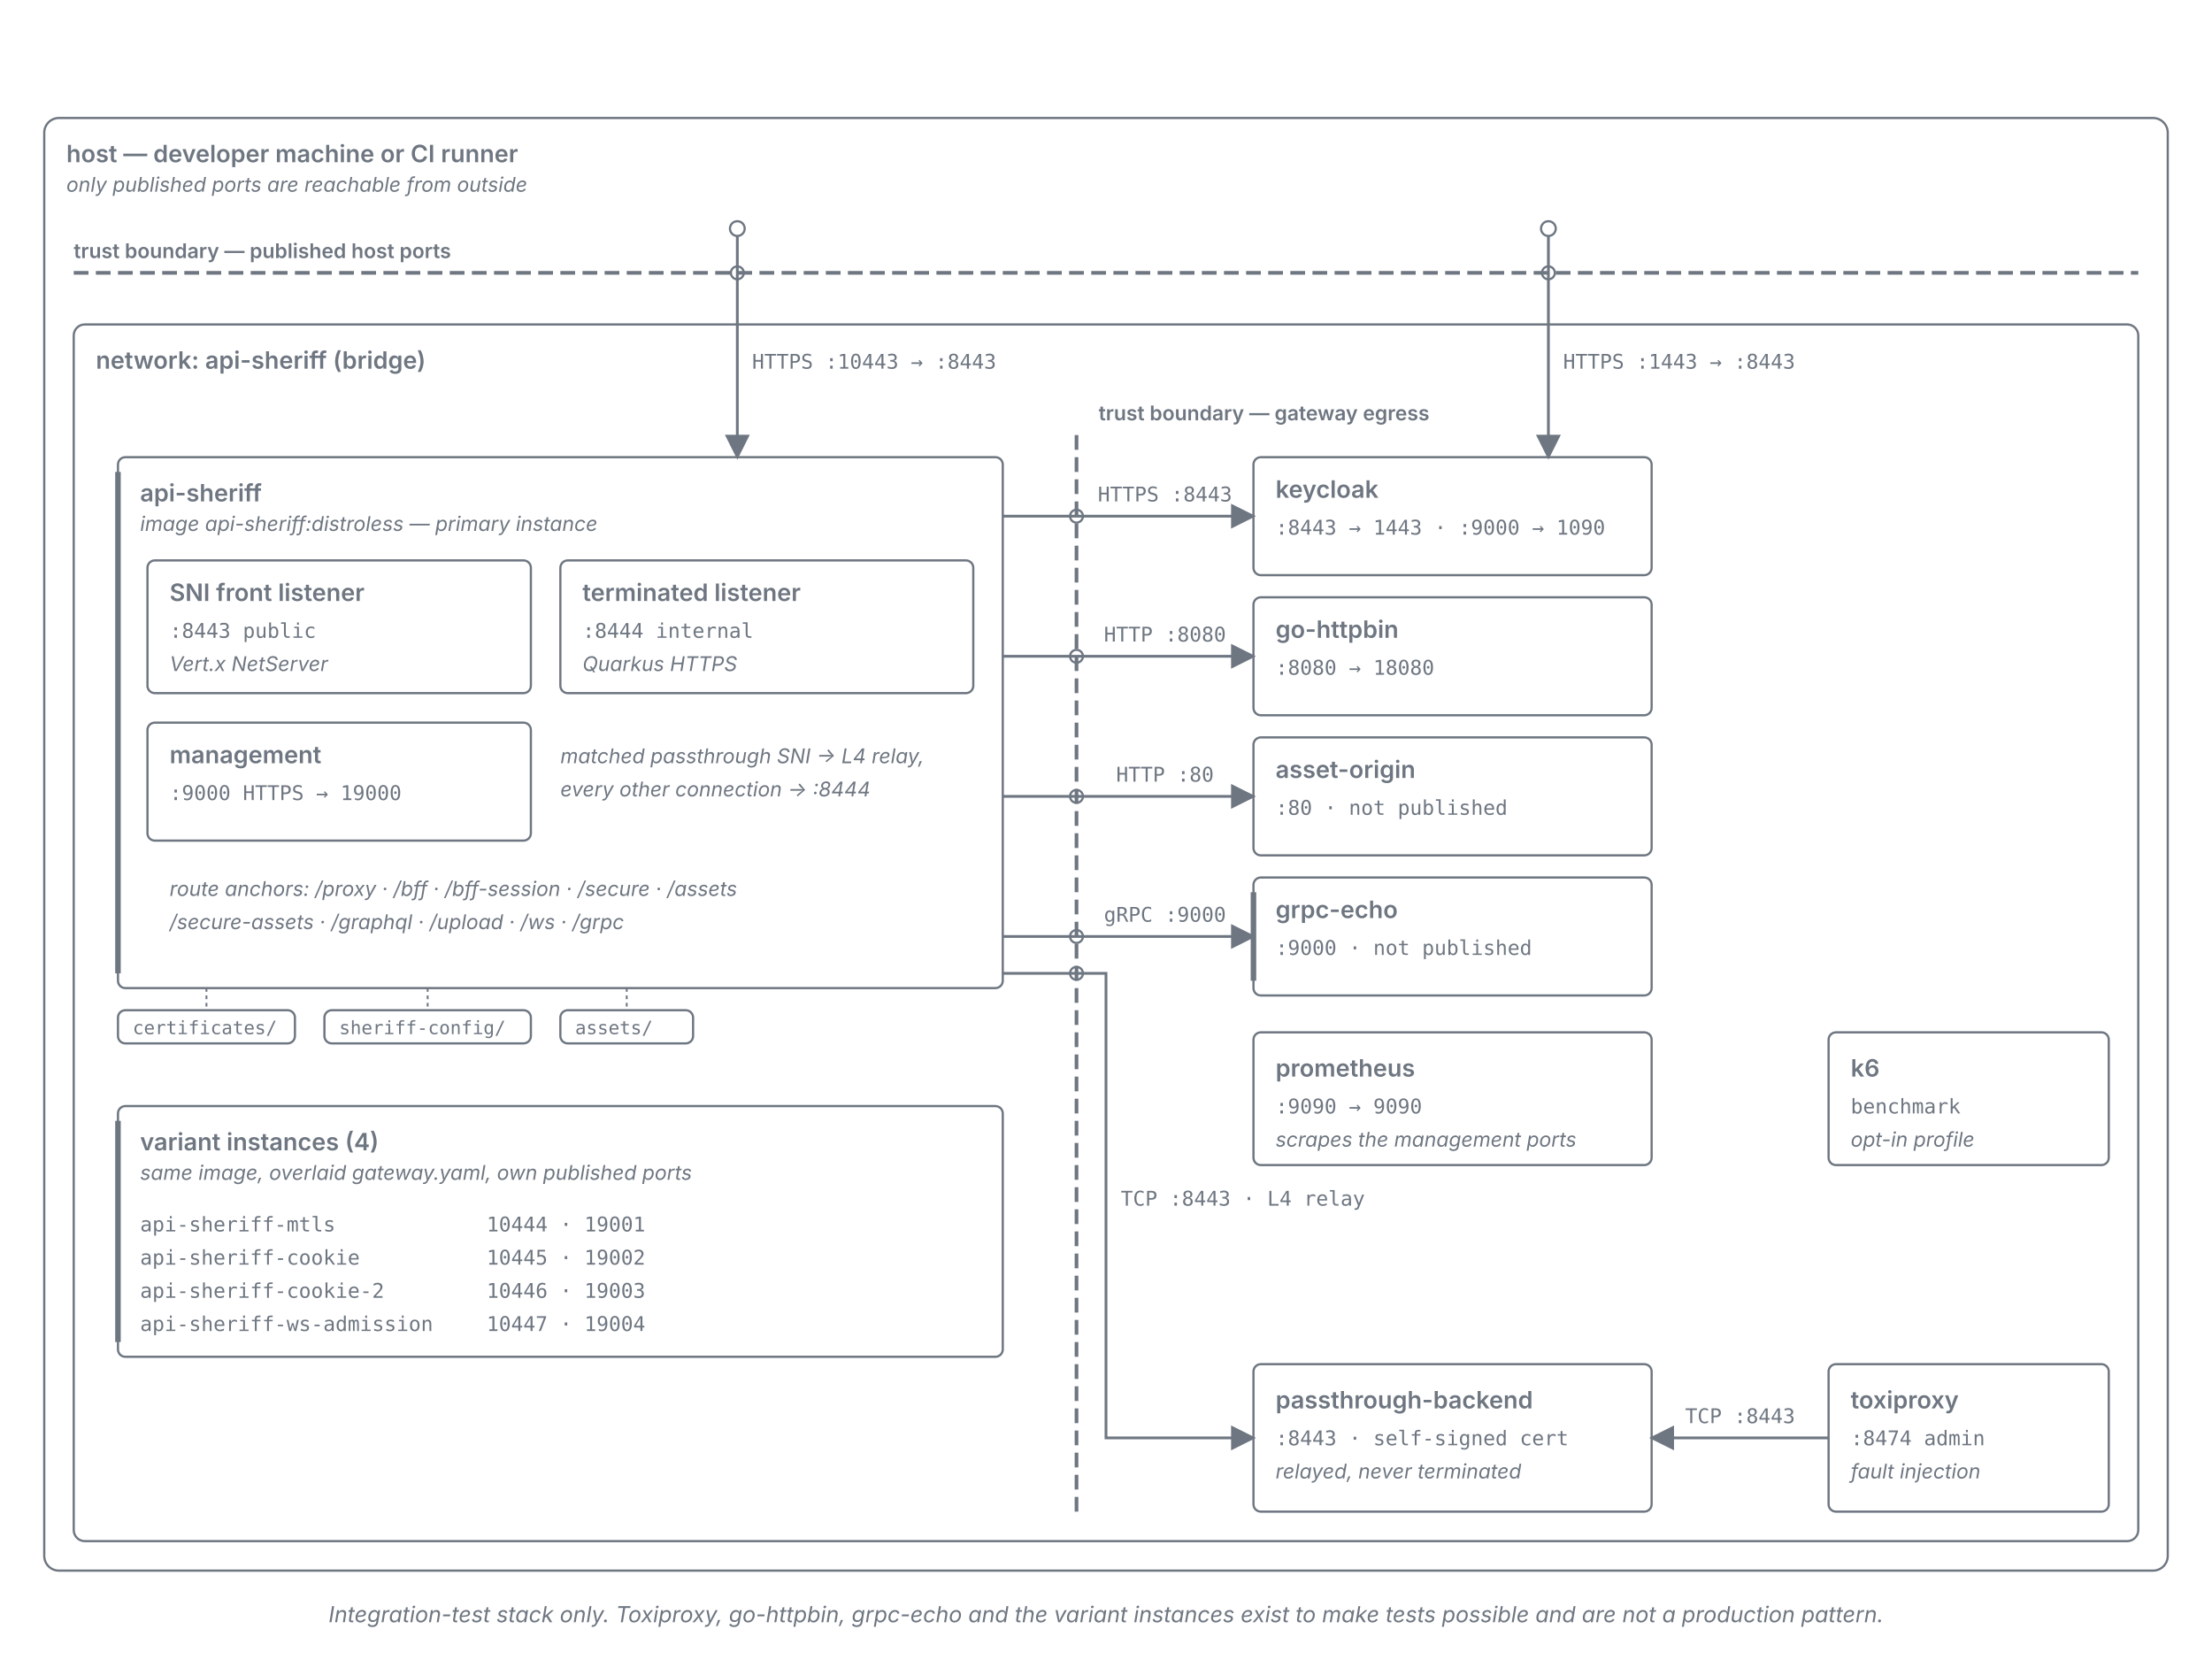
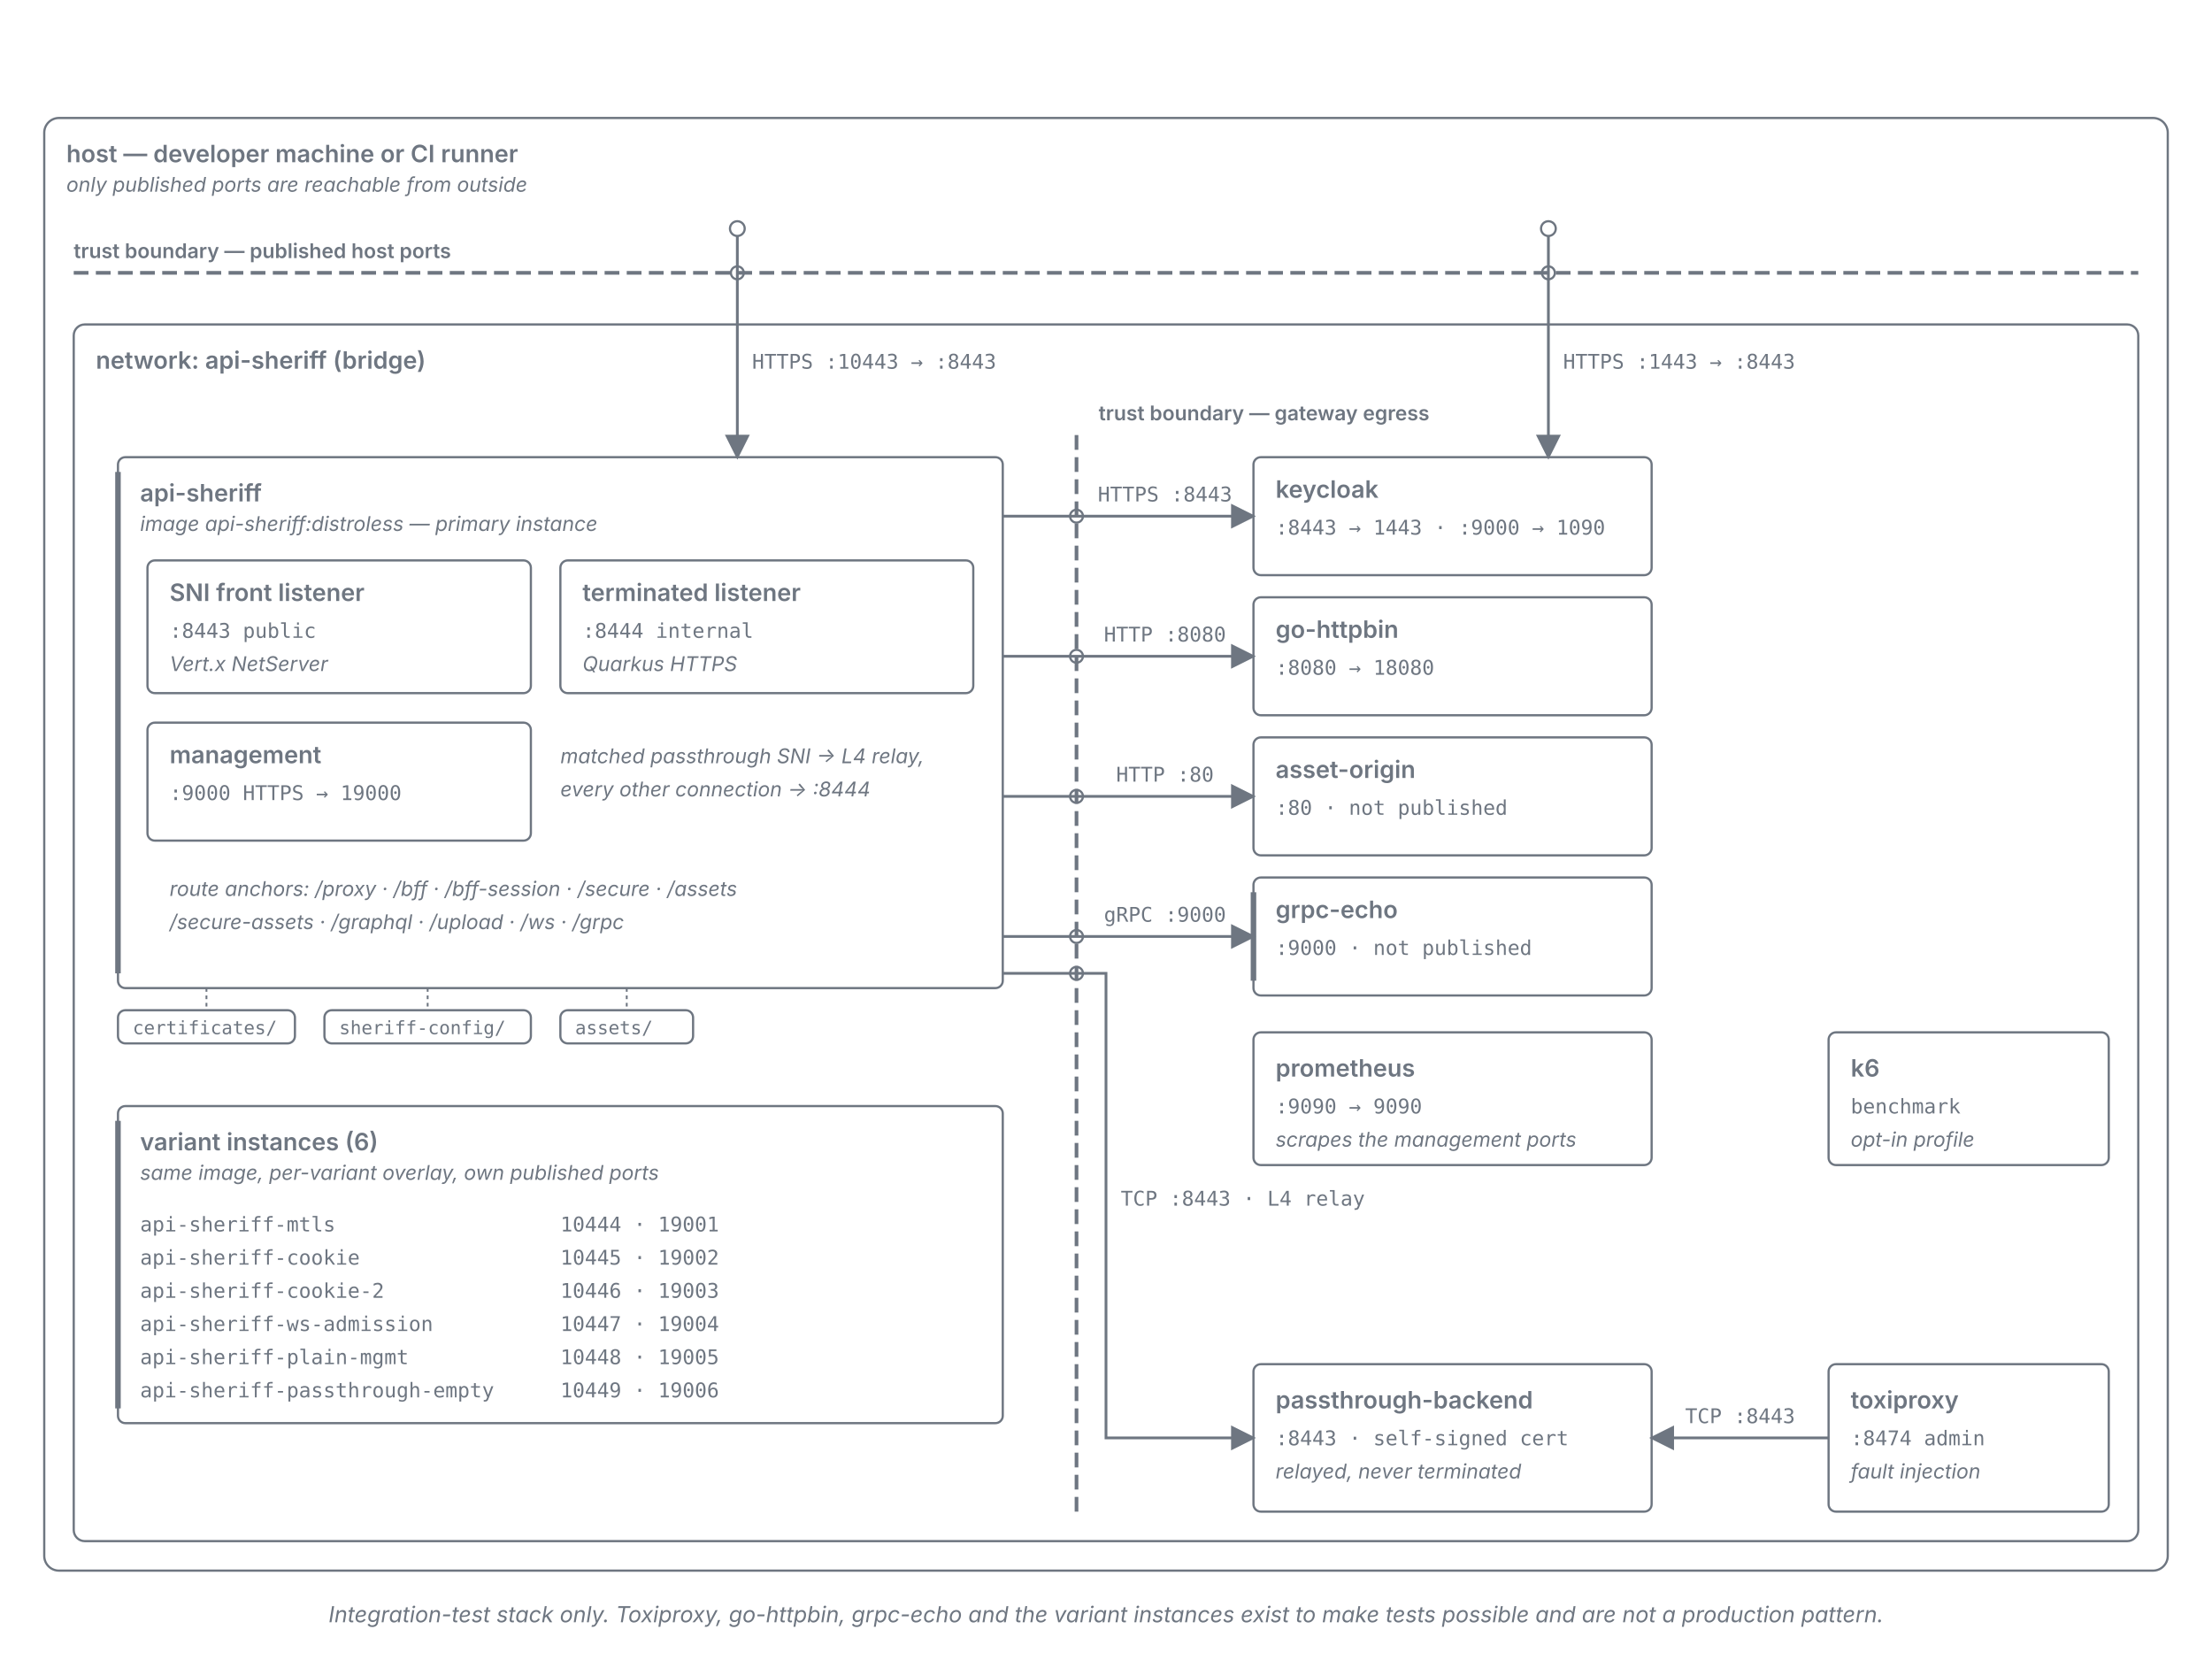
<svg xmlns="http://www.w3.org/2000/svg" viewBox="0 0 1200 900" role="img" aria-labelledby="title desc" font-family="ui-sans-serif, -apple-system, system-ui, 'Segoe UI', sans-serif">
  <defs>
    <marker id="arrow" viewBox="0 0 10 10" refX="9" refY="5" markerWidth="9" markerHeight="9" orient="auto">
      <path d="M0,0 L10,5 L0,10 z" class="arrow-fill" />
    </marker>
    <style>
      .stroke      { stroke: #6e7681; stroke-width: 1.2; fill: none; }
      .encl        { font-size: 13px; font-weight: 600; fill: #6e7681; }
      .encl-sub    { font-size: 11px; fill: #6e7681; font-style: italic; }
      .item        { font-size: 11px; fill: #6e7681; font-family: ui-monospace, "SF Mono", Menlo, Consolas, monospace; }
      .own-bar     { stroke: #6e7681; stroke-width: 3; }
      .trust       { stroke: #6e7681; stroke-width: 2; stroke-dasharray: 8 4; fill: none; }
      .trust-lbl   { font-size: 11px; font-weight: 600; fill: #6e7681; }
      .trust-cross { stroke: #6e7681; stroke-width: 1.2; fill: none; }
      .arrow       { stroke: #6e7681; stroke-width: 1.5; fill: none; }
      .arrow-fill  { fill: #6e7681; }
      .edge-lbl    { font-size: 11px; fill: #6e7681; text-anchor: middle; font-family: ui-monospace, "SF Mono", Menlo, Consolas, monospace; }
      .edge-lbl-l  { font-size: 11px; fill: #6e7681; font-family: ui-monospace, "SF Mono", Menlo, Consolas, monospace; }
      .mount-stem  { stroke: #6e7681; stroke-width: 1; stroke-dasharray: 2 2; fill: none; }
      .mount       { font-size: 10px; fill: #6e7681; font-family: ui-monospace, "SF Mono", Menlo, Consolas, monospace; }
      .caption     { font-size: 12px; fill: #6e7681; text-anchor: middle; font-style: italic; }
    </style>
  </defs>
  <rect class="stroke" x="24" y="64" width="1152" height="788" rx="8" />
  <text x="36" y="88" class="encl">host — developer machine or CI runner</text>
  <text x="36" y="104" class="encl-sub">only published ports are reachable from outside</text>
  <circle class="stroke" cx="400" cy="124" r="4" />
  <circle class="stroke" cx="840" cy="124" r="4" />
  <line class="trust" x1="40" y1="148" x2="1160" y2="148" />
  <text x="40" y="140" class="trust-lbl">trust boundary — published host ports</text>
  <rect class="stroke" x="40" y="176" width="1120" height="660" rx="6" />
  <text x="52" y="200" class="encl">network: api-sheriff (bridge)</text>
  <line class="trust" x1="584" y1="236" x2="584" y2="820" />
  <text x="596" y="228" class="trust-lbl">trust boundary — gateway egress</text>
  <line class="arrow" x1="400" y1="128" x2="400" y2="248" marker-end="url(#arrow)" />
  <text x="408" y="200" class="edge-lbl-l">HTTPS :10443 → :8443</text>
  <circle class="trust-cross" cx="400" cy="148" r="3.5" />
  <line class="arrow" x1="840" y1="128" x2="840" y2="248" marker-end="url(#arrow)" />
  <text x="848" y="200" class="edge-lbl-l">HTTPS :1443 → :8443</text>
  <circle class="trust-cross" cx="840" cy="148" r="3.5" />
  <rect class="stroke" x="64" y="248" width="480" height="288" rx="4" />
  <line class="own-bar" x1="64" y1="256" x2="64" y2="528" />
  <text x="76" y="272" class="encl">api-sheriff</text>
  <text x="76" y="288" class="encl-sub">image api-sheriff:distroless — primary instance</text>
  <rect class="stroke" x="80" y="304" width="208" height="72" rx="4" />
  <text x="92" y="326" class="encl">SNI front listener</text>
  <text x="92" y="346" class="item">:8443 public</text>
  <text x="92" y="364" class="encl-sub">Vert.x NetServer</text>
  <rect class="stroke" x="304" y="304" width="224" height="72" rx="4" />
  <text x="316" y="326" class="encl">terminated listener</text>
  <text x="316" y="346" class="item">:8444 internal</text>
  <text x="316" y="364" class="encl-sub">Quarkus HTTPS</text>
  <rect class="stroke" x="80" y="392" width="208" height="64" rx="4" />
  <text x="92" y="414" class="encl">management</text>
  <text x="92" y="434" class="item">:9000 HTTPS → 19000</text>
  <text x="304" y="414" class="encl-sub">matched passthrough SNI → L4 relay,</text>
  <text x="304" y="432" class="encl-sub">every other connection → :8444</text>
  <text x="92" y="486" class="encl-sub">route anchors: /proxy · /bff · /bff-session · /secure · /assets</text>
  <text x="92" y="504" class="encl-sub">/secure-assets · /graphql · /upload · /ws · /grpc</text>
  <line class="mount-stem" x1="112" y1="536" x2="112" y2="548" />
  <rect class="stroke" x="64" y="548" width="96" height="18" rx="4" />
  <text x="72" y="561" class="mount">certificates/</text>
  <line class="mount-stem" x1="232" y1="536" x2="232" y2="548" />
  <rect class="stroke" x="176" y="548" width="112" height="18" rx="4" />
  <text x="184" y="561" class="mount">sheriff-config/</text>
  <line class="mount-stem" x1="340" y1="536" x2="340" y2="548" />
  <rect class="stroke" x="304" y="548" width="72" height="18" rx="4" />
  <text x="312" y="561" class="mount">assets/</text>
-   <rect class="stroke" x="64" y="600" width="480" height="136" rx="4" />
-   <line class="own-bar" x1="64" y1="608" x2="64" y2="728" />
-   <text x="76" y="624" class="encl">variant instances (4)</text>
-   <text x="76" y="640" class="encl-sub">same image, overlaid gateway.yaml, own published ports</text>
+   <rect class="stroke" x="64" y="600" width="480" height="172" rx="4" />
+   <line class="own-bar" x1="64" y1="608" x2="64" y2="764" />
+   <text x="76" y="624" class="encl">variant instances (6)</text>
+   <text x="76" y="640" class="encl-sub">same image, per-variant overlay, own published ports</text>
  <text x="76" y="668" class="item">api-sheriff-mtls</text>
  <text x="76" y="686" class="item">api-sheriff-cookie</text>
  <text x="76" y="704" class="item">api-sheriff-cookie-2</text>
  <text x="76" y="722" class="item">api-sheriff-ws-admission</text>
-   <text x="264" y="668" class="item">10444 · 19001</text>
-   <text x="264" y="686" class="item">10445 · 19002</text>
-   <text x="264" y="704" class="item">10446 · 19003</text>
-   <text x="264" y="722" class="item">10447 · 19004</text>
+   <text x="76" y="740" class="item">api-sheriff-plain-mgmt</text>
+   <text x="76" y="758" class="item">api-sheriff-passthrough-empty</text>
+   <text x="304" y="668" class="item">10444 · 19001</text>
+   <text x="304" y="686" class="item">10445 · 19002</text>
+   <text x="304" y="704" class="item">10446 · 19003</text>
+   <text x="304" y="722" class="item">10447 · 19004</text>
+   <text x="304" y="740" class="item">10448 · 19005</text>
+   <text x="304" y="758" class="item">10449 · 19006</text>
  <rect class="stroke" x="680" y="248" width="216" height="64" rx="4" />
  <text x="692" y="270" class="encl">keycloak</text>
  <text x="692" y="290" class="item">:8443 → 1443 · :9000 → 1090</text>
  <rect class="stroke" x="680" y="324" width="216" height="64" rx="4" />
  <text x="692" y="346" class="encl">go-httpbin</text>
  <text x="692" y="366" class="item">:8080 → 18080</text>
  <rect class="stroke" x="680" y="400" width="216" height="64" rx="4" />
  <text x="692" y="422" class="encl">asset-origin</text>
  <text x="692" y="442" class="item">:80 · not published</text>
  <rect class="stroke" x="680" y="476" width="216" height="64" rx="4" />
  <line class="own-bar" x1="680" y1="484" x2="680" y2="532" />
  <text x="692" y="498" class="encl">grpc-echo</text>
  <text x="692" y="518" class="item">:9000 · not published</text>
  <line class="arrow" x1="544" y1="280" x2="680" y2="280" marker-end="url(#arrow)" />
  <text x="632" y="272" class="edge-lbl">HTTPS :8443</text>
  <circle class="trust-cross" cx="584" cy="280" r="3.5" />
  <line class="arrow" x1="544" y1="356" x2="680" y2="356" marker-end="url(#arrow)" />
  <text x="632" y="348" class="edge-lbl">HTTP :8080</text>
  <circle class="trust-cross" cx="584" cy="356" r="3.5" />
  <line class="arrow" x1="544" y1="432" x2="680" y2="432" marker-end="url(#arrow)" />
  <text x="632" y="424" class="edge-lbl">HTTP :80</text>
  <circle class="trust-cross" cx="584" cy="432" r="3.5" />
  <line class="arrow" x1="544" y1="508" x2="680" y2="508" marker-end="url(#arrow)" />
  <text x="632" y="500" class="edge-lbl">gRPC :9000</text>
  <circle class="trust-cross" cx="584" cy="508" r="3.5" />
  <rect class="stroke" x="680" y="560" width="216" height="72" rx="4" />
  <text x="692" y="584" class="encl">prometheus</text>
  <text x="692" y="604" class="item">:9090 → 9090</text>
  <text x="692" y="622" class="encl-sub">scrapes the management ports</text>
  <rect class="stroke" x="992" y="560" width="152" height="72" rx="4" />
  <text x="1004" y="584" class="encl">k6</text>
  <text x="1004" y="604" class="item">benchmark</text>
  <text x="1004" y="622" class="encl-sub">opt-in profile</text>
  <rect class="stroke" x="680" y="740" width="216" height="80" rx="4" />
  <text x="692" y="764" class="encl">passthrough-backend</text>
  <text x="692" y="784" class="item">:8443 · self-signed cert</text>
  <text x="692" y="802" class="encl-sub">relayed, never terminated</text>
  <rect class="stroke" x="992" y="740" width="152" height="80" rx="4" />
  <text x="1004" y="764" class="encl">toxiproxy</text>
  <text x="1004" y="784" class="item">:8474 admin</text>
  <text x="1004" y="802" class="encl-sub">fault injection</text>
  <polyline class="arrow" points="544,528 600,528 600,780 680,780" marker-end="url(#arrow)" />
  <text x="608" y="654" class="edge-lbl-l">TCP :8443 · L4 relay</text>
  <circle class="trust-cross" cx="584" cy="528" r="3.5" />
  <line class="arrow" x1="992" y1="780" x2="896" y2="780" marker-end="url(#arrow)" />
  <text x="944" y="772" class="edge-lbl">TCP :8443</text>
  <text x="600" y="880" class="caption">Integration-test stack only. Toxiproxy, go-httpbin, grpc-echo and the variant instances exist to make tests possible and are not a production pattern.</text>
</svg>
